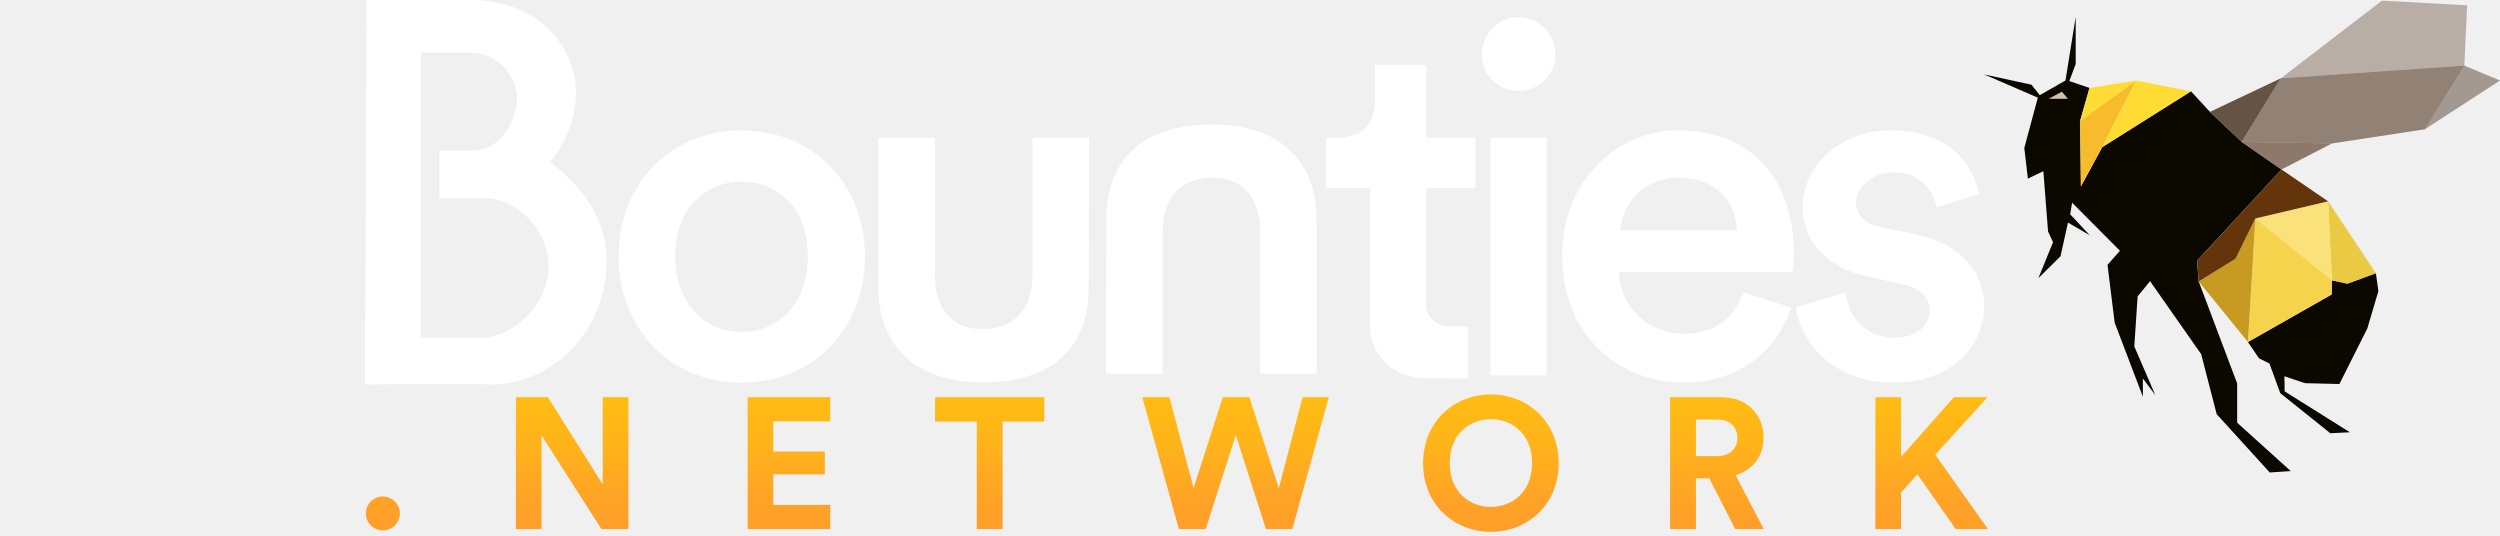
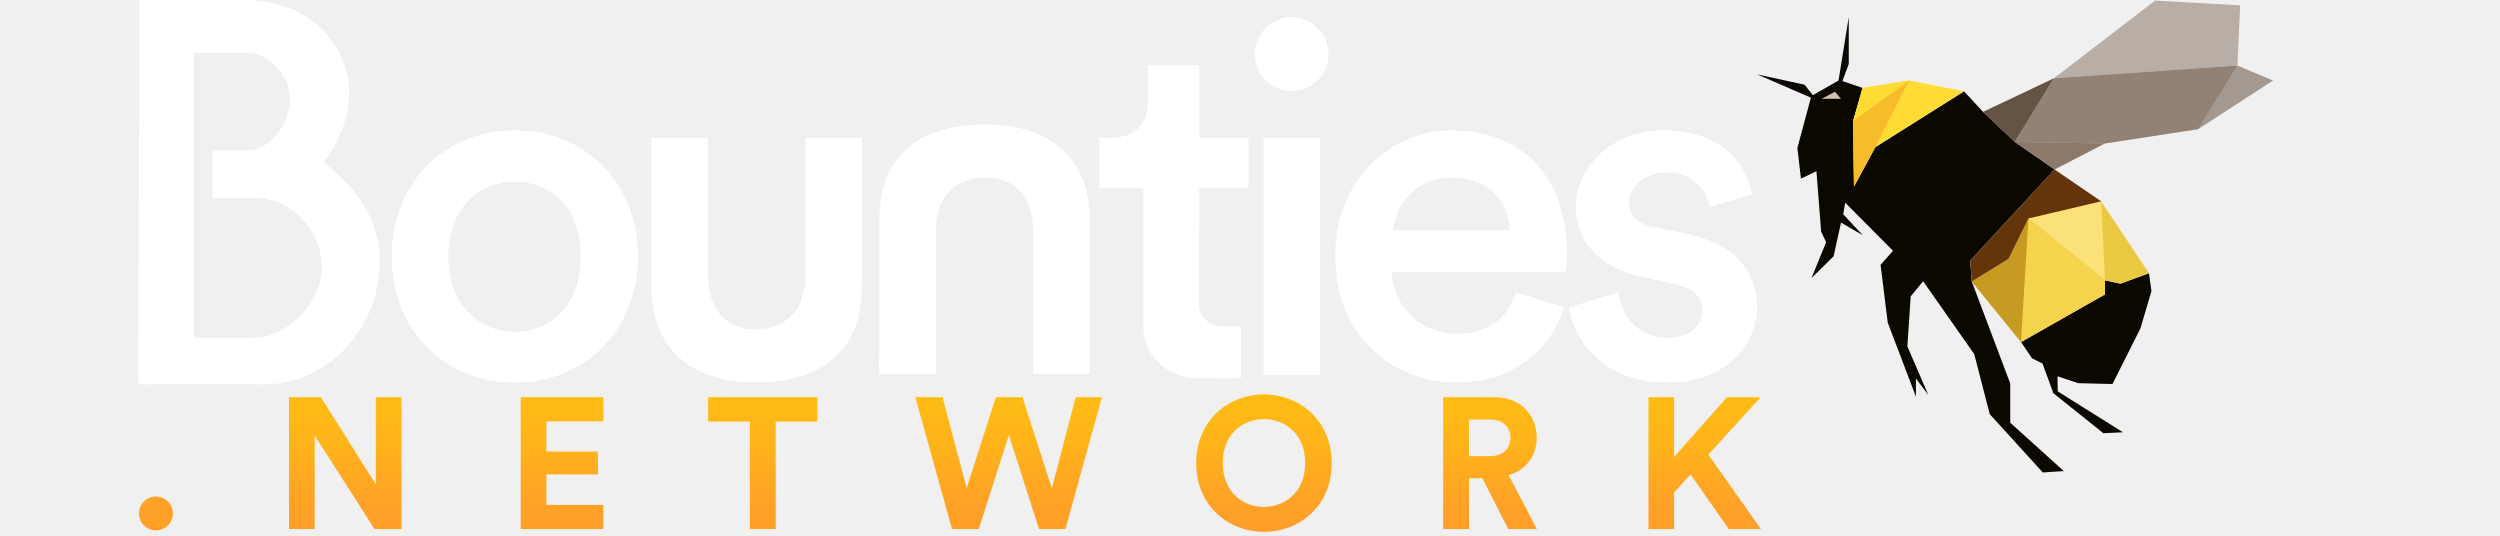
- <svg xmlns="http://www.w3.org/2000/svg" version="1.1" id="Layer_1" x="0px" y="0px" width="661px" height="141.698px" viewBox="-60 0 661 141.698" enable-background="new -60 0 661 141.698" xml:space="preserve">
-   <path fill="#FFFFFF" d="M168.681,67.754c0,19.34-13.794,33.414-32.622,33.414c-18.693,0-32.494-14.053-32.494-33.414  c0-19.218,13.784-33.271,32.494-33.271C154.884,34.483,168.681,48.538,168.681,67.754z M153.596,67.754  c0-13.022-8.253-19.733-17.535-19.733c-9.156,0-17.538,6.711-17.538,19.733c0,13.025,8.382,19.988,17.538,19.988  C145.34,87.742,153.596,80.906,153.596,67.754z" />
-   <path fill="#FFFFFF" d="M199.798,101.078c-19.259,0-27.573-11.147-27.573-25.072V36.415h14.944v36.298  c0,7.736,3.616,14.317,12.64,14.317c8.641,0,13.152-5.802,13.152-14.05V36.415h14.96l-0.072,39.694  C227.853,90.115,220.074,101.078,199.798,101.078z" />
-   <path fill="#FFFFFF" d="M317.092,36.415h13.025v13.282h-13.025l-0.099,30.593c0,3,2.299,6.023,6.154,6.023  c2.746,0,1.5,0,4.954,0.046v13.611c-2.328,0.178-6.323,0-11.734,0c-7.143,0-14.094-5.411-14.094-13.787l-0.018-36.498H290.65V36.402  h3.235c6.705,0,9.68-4.253,9.68-9.798v-9.406h13.532L317.092,36.415L317.092,36.415z" />
-   <path fill="#FFFFFF" d="M341.443,4.56c5.403,0,9.805,4.388,9.805,9.804c0,5.415-4.399,9.671-9.805,9.671  c-5.3,0-9.679-4.248-9.679-9.671C331.769,8.945,336.153,4.56,341.443,4.56z M334.093,99.223V36.415h14.843v62.808H334.093  L334.093,99.223z" />
-   <path fill="#FFFFFF" d="M413.526,81.295c-3.347,10.956-13.28,19.853-28.371,19.853c-17.022,0-32.112-12.372-32.112-33.661  c0-19.851,14.688-33.012,30.562-33.012c19.348,0,30.691,12.77,30.691,32.621c0,2.453-0.256,4.508-0.386,4.774h-45.912  c0.403,9.546,7.88,16.374,17.167,16.374c9.033,0,13.674-4.778,15.737-10.96L413.526,81.295z M399.213,60.918  c-0.26-7.355-5.16-13.932-15.481-13.932c-9.412,0-14.847,7.223-15.347,13.932H399.213z" />
-   <path fill="#FFFFFF" d="M452.063,54.754c-0.591-3.058-3.262-9.199-11.646-9.199c-5.287,0-9.731,4.016-9.731,7.888  c0,3.348,2.453,5.802,6.315,6.571l9.537,1.925c11.862,2.58,18.061,9.798,18.061,19.083c0,9.544-7.726,20.123-23.73,20.123  c-18.179,0-25.253-12.764-26.021-19.864l13.119-4.009c0.509,5.669,4.789,12.034,12.795,12.034c6.19,0,9.41-3.351,9.41-7.223  c0-3.354-2.319-5.934-7.351-6.97l-9.286-2.062c-11.095-2.457-16.897-9.684-16.897-18.311c0-10.977,10.045-20.256,23.07-20.256  c20.205,0,22.895,14.385,23.592,16.848" />
-   <path fill="#FFFFFF" d="M260.571,32.914c19.258,0,27.571,11.146,27.571,25.071v40.858h-14.949V61.278  c0-7.733-3.612-14.315-12.631-14.315c-8.641,0-13.16,5.803-13.16,14.05V98.84h-14.959l0.078-40.968  C232.508,43.88,240.293,32.914,260.571,32.914z" />
-   <path fill="#FFFFFF" d="M64.194,0.001c19.454,0,28.105,13.523,28.105,24.6c0,10.694-6.832,18.25-6.832,18.25  c6.469,5.075,14.944,13.185,14.944,26.3c0,17.143-13.16,32.486-30.774,32.486c-11.556-0.225-33.054,0-33.054,0  C36.506,94.357,36.537,97.86,36.926,0L64.194,0.001L64.194,0.001z M61.237,39.826h3.529c7.932,0,11.901-8.243,11.901-13.857  c0-5.147-4.505-12.041-12.035-12.041H51.285v25.897v0.344v12.151c0,0,0,32.767,0,36.941c0-0.005,9.095,0.087,16.511,0  c7.906-0.226,17.4-8.963,17.264-18.952c-0.132-9.827-8.59-17.903-17.019-17.903l-11.89-0.045V39.826H61.237L61.237,39.826z" />
-   <path fill="#FFFFFF" d="M452.063,54.754" />
+ <svg xmlns="http://www.w3.org/2000/svg" version="1.1" id="Layer_1" x="0px" y="0px" width="661px" height="141.699px" viewBox="0 0 661 141.699" enable-background="new 0 0 661 141.699" xml:space="preserve">
+   <path fill="#FFFFFF" d="M168.681,67.754c0,19.339-13.794,33.414-32.622,33.414c-18.693,0-32.494-14.053-32.494-33.414  c0-19.218,13.784-33.271,32.494-33.271C154.884,34.483,168.681,48.538,168.681,67.754z M153.596,67.754  c0-13.022-8.253-19.733-17.535-19.733c-9.156,0-17.538,6.711-17.538,19.733c0,13.025,8.382,19.988,17.538,19.988  C145.34,87.742,153.596,80.906,153.596,67.754z" />
+   <path fill="#FFFFFF" d="M199.798,101.078c-19.259,0-27.573-11.146-27.573-25.072v-39.59h14.944v36.297  c0,7.736,3.616,14.318,12.64,14.318c8.641,0,13.152-5.803,13.152-14.051V36.415h14.96l-0.072,39.694  C227.853,90.115,220.074,101.078,199.798,101.078z" />
+   <path fill="#FFFFFF" d="M317.092,36.415h13.025v13.282h-13.025l-0.099,30.593c0,3,2.299,6.022,6.154,6.022  c2.745,0,1.5,0,4.953,0.046V99.97c-2.327,0.178-6.322,0-11.733,0c-7.144,0-14.094-5.411-14.094-13.787l-0.018-36.498H290.65V36.402  h3.235c6.705,0,9.68-4.253,9.68-9.798v-9.406h13.532L317.092,36.415L317.092,36.415z" />
+   <path fill="#FFFFFF" d="M341.443,4.56c5.402,0,9.805,4.388,9.805,9.804c0,5.415-4.399,9.671-9.805,9.671  c-5.301,0-9.68-4.248-9.68-9.671C331.769,8.945,336.153,4.56,341.443,4.56z M334.093,99.223V36.415h14.843v62.808H334.093  L334.093,99.223z" />
+   <path fill="#FFFFFF" d="M413.526,81.294c-3.348,10.957-13.28,19.854-28.371,19.854c-17.022,0-32.112-12.372-32.112-33.661  c0-19.851,14.688-33.012,30.562-33.012c19.348,0,30.69,12.77,30.69,32.621c0,2.453-0.256,4.508-0.386,4.774h-45.912  c0.403,9.545,7.88,16.373,17.167,16.373c9.033,0,13.674-4.777,15.737-10.959L413.526,81.294z M399.213,60.918  c-0.26-7.355-5.16-13.932-15.48-13.932c-9.412,0-14.848,7.223-15.348,13.932H399.213z" />
+   <path fill="#FFFFFF" d="M452.062,54.754c-0.591-3.058-3.262-9.199-11.646-9.199c-5.287,0-9.731,4.016-9.731,7.888  c0,3.348,2.453,5.802,6.315,6.571l9.537,1.925c11.862,2.58,18.061,9.798,18.061,19.083c0,9.544-7.726,20.123-23.729,20.123  c-18.179,0-25.253-12.765-26.021-19.864l13.119-4.009c0.509,5.669,4.789,12.034,12.795,12.034c6.19,0,9.41-3.352,9.41-7.223  c0-3.354-2.319-5.935-7.351-6.971l-9.286-2.062c-11.095-2.457-16.897-9.683-16.897-18.31c0-10.977,10.045-20.256,23.07-20.256  c20.205,0,22.895,14.385,23.592,16.848" />
+   <path fill="#FFFFFF" d="M260.571,32.914c19.258,0,27.571,11.146,27.571,25.071v40.858h-14.949V61.278  c0-7.733-3.612-14.315-12.631-14.315c-8.641,0-13.16,5.803-13.16,14.05v37.826h-14.959l0.078-40.967  C232.508,43.88,240.293,32.914,260.571,32.914z" />
+   <path fill="#FFFFFF" d="M64.194,0.001c19.454,0,28.105,13.523,28.105,24.6c0,10.694-6.832,18.25-6.832,18.25  c6.469,5.075,14.944,13.185,14.944,26.3c0,17.144-13.16,32.486-30.774,32.486c-11.556-0.226-33.054,0-33.054,0  C36.506,94.357,36.537,97.86,36.926,0L64.194,0.001L64.194,0.001z M61.237,39.826h3.529c7.932,0,11.901-8.243,11.901-13.857  c0-5.146-4.505-12.041-12.035-12.041H51.285v25.897v0.344V52.32c0,0,0,32.768,0,36.941c0-0.006,9.095,0.087,16.511,0  c7.906-0.227,17.4-8.963,17.264-18.952c-0.132-9.827-8.59-17.903-17.019-17.903l-11.89-0.045V39.826H61.237L61.237,39.826z" />
+   <path fill="#FFFFFF" d="M452.062,54.754" />
  <g>
-     <polygon fill="#0B0800" points="487.867,53.591 500.508,66.308 497.223,70.036 499.119,85.307 506.574,104.895 506.574,100.073    509.864,104.458 504.309,91.593 505.187,78.365 508.474,74.348 521.994,93.642 526.089,109.502 540.121,124.922 545.676,124.557    531.508,111.766 531.508,101.39 521.338,74.421 520.899,68.938 543.231,44.812 532.712,37.523 524.308,29.58 519.29,24.137    495.832,38.9 490.189,49.303 489.985,31.957 492.47,23.26 487.136,21.433 488.815,16.9 488.815,4.478 486.11,21.286    479.312,25.161 477.119,22.394 464.591,19.673 478.803,25.818 475.223,39.12 476.171,47.232 480.265,45.26 481.506,61.191    482.823,64.042 478.949,73.543 484.796,67.769 486.77,58.852 492.543,62.214 487.354,56.66  " />
-     <polygon fill="#0B0800" points="534.348,90.426 537.27,94.737 540.048,96.127 542.899,103.946 556.126,114.542 561.315,114.296    544.068,103.482 543.996,99.488 549.477,101.314 558.538,101.534 565.921,86.845 568.844,76.978 568.185,72.228 560.657,75.004    556.565,74.127 556.492,77.855  " />
+     <polygon fill="#0B0800" points="487.867,53.591 500.508,66.308 497.223,70.036 499.119,85.307 506.574,104.895 506.574,100.074    509.864,104.458 504.309,91.593 505.188,78.365 508.474,74.348 521.994,93.642 526.089,109.501 540.121,124.921 545.676,124.557    531.508,111.766 531.508,101.39 521.338,74.421 520.899,68.938 543.231,44.812 532.712,37.523 524.308,29.58 519.29,24.137    495.832,38.9 490.189,49.303 489.985,31.957 492.47,23.26 487.136,21.433 488.815,16.9 488.815,4.478 486.11,21.286    479.312,25.161 477.119,22.394 464.591,19.673 478.803,25.818 475.223,39.12 476.171,47.232 480.265,45.26 481.506,61.191    482.823,64.042 478.949,73.542 484.796,67.769 486.77,58.852 492.543,62.214 487.354,56.66  " />
+     <polygon fill="#0B0800" points="534.348,90.425 537.27,94.737 540.048,96.126 542.899,103.946 556.126,114.542 561.315,114.296    544.068,103.482 543.996,99.488 549.477,101.314 558.538,101.535 565.921,86.845 568.844,76.978 568.185,72.228 560.657,75.003    556.565,74.126 556.492,77.855  " />
+     <polygon fill="#FEDC33" points="504.747,21.286 519.29,24.137 495.832,38.9 490.189,49.303 489.985,31.957 492.47,23.26  " />
    <polygon fill="#F7BC2C" points="490.189,49.303 495.832,38.9 504.747,21.286 489.985,31.957  " />
-     <polygon fill="#FEDC33" points="504.747,21.286 519.29,24.137 495.832,38.9  " />
    <polygon fill="#FEDC33" points="489.985,31.957 504.747,21.286 492.47,23.26  " />
-     <polygon fill="#EACA42" points="555.542,53.226 568.185,72.228 560.657,75.004 556.565,74.127  " />
-     <polygon fill="#FBE179" points="555.542,53.226 556.565,74.127 536.32,57.757  " />
-     <polygon fill="#F6D34C" points="536.32,57.757 534.348,90.426 556.492,77.855 556.565,74.127  " />
-     <polygon fill="#C79B22" points="536.32,57.757 534.348,90.426 521.338,74.421 531.059,68.427  " />
+     <polygon fill="#EACA42" points="555.542,53.226 568.185,72.228 560.657,75.003 556.565,74.126 556.492,77.855 534.348,90.425    521.338,74.421 531.059,68.427 536.32,57.757  " />
+     <polygon fill="#FBE179" points="555.542,53.226 556.565,74.126 536.32,57.757  " />
+     <polygon fill="#F6D34C" points="536.32,57.757 534.348,90.425 556.492,77.855 556.565,74.126  " />
+     <polygon fill="#C79B22" points="536.32,57.757 534.348,90.425 521.338,74.421 531.059,68.427  " />
    <polygon fill="#64350B" points="555.542,53.226 536.32,57.757 531.059,68.427 521.338,74.421 520.899,68.938 543.231,44.812  " />
    <polygon opacity="0.9" fill="#554130" enable-background="new    " points="543.041,20.703 524.308,29.58 532.712,37.523  " />
    <polygon opacity="0.9" fill="#826C5B" enable-background="new    " points="556.565,37.923 532.712,37.523 543.231,44.812  " />
    <polygon opacity="0.5" fill="#554130" enable-background="new    " points="556.565,37.923 532.712,37.523 543.041,20.703    591.572,17.341 581.194,34.15  " />
    <polygon opacity="0.5" fill="#554130" enable-background="new    " points="581.194,34.15 591.572,17.341 601,21.286  " />
    <polygon opacity="0.5" fill="#826C5B" enable-background="new    " points="543.041,20.703 569.794,0.165 592.304,1.407    591.572,17.341  " />
    <polygon opacity="0.5" fill="#826C5B" enable-background="new    " points="556.565,37.923 532.712,37.523 543.041,20.703    591.572,17.341 581.194,34.15  " />
    <polygon fill="#D2C2AB" points="485.16,24.247 486.77,26.12 481.668,26.12  " />
  </g>
  <g>
-     <linearGradient id="SVGID_1_" gradientUnits="userSpaceOnUse" x1="-66.772" y1="644.747" x2="-66.772" y2="688.025" gradientTransform="matrix(1 0 0 1 108 -542.1582)">
+     <linearGradient id="SVGID_1_" gradientUnits="userSpaceOnUse" x1="-120.77" y1="-538.049" x2="-120.77" y2="-581.327" gradientTransform="matrix(1 0 0 -1 162 -435.46)">
      <stop offset="0" style="stop-color:#FFBE12" />
      <stop offset="0.388" style="stop-color:#FFB21B" />
      <stop offset="0.463" style="stop-color:#FFAD1F" />
      <stop offset="0.724" style="stop-color:#FFA127" />
      <stop offset="0.984" style="stop-color:#FF9D2A" />
    </linearGradient>
-     <path fill="url(#SVGID_1_)" d="M41.205,131.276c2.506,0,4.523,2.018,4.523,4.477c0,2.456-2.018,4.474-4.523,4.474   c-2.46,0-4.475-2.018-4.475-4.474C36.73,133.294,38.744,131.276,41.205,131.276z" />
-     <linearGradient id="SVGID_2_" gradientUnits="userSpaceOnUse" x1="-16.716" y1="644.752" x2="-16.716" y2="688.022" gradientTransform="matrix(1 0 0 1 108 -542.1582)">
+     <path fill="url(#SVGID_1_)" d="M41.205,131.276c2.506,0,4.523,2.019,4.523,4.478c0,2.455-2.018,4.474-4.523,4.474   c-2.46,0-4.475-2.019-4.475-4.474C36.73,133.294,38.744,131.276,41.205,131.276z" />
+     <linearGradient id="SVGID_2_" gradientUnits="userSpaceOnUse" x1="-70.715" y1="-538.054" x2="-70.715" y2="-581.324" gradientTransform="matrix(1 0 0 -1 162 -435.46)">
      <stop offset="0" style="stop-color:#FFBE12" />
      <stop offset="0.388" style="stop-color:#FFB21B" />
      <stop offset="0.463" style="stop-color:#FFAD1F" />
      <stop offset="0.724" style="stop-color:#FFA127" />
      <stop offset="0.984" style="stop-color:#FF9D2A" />
    </linearGradient>
-     <path fill="url(#SVGID_2_)" d="M99.028,139.883l-15.832-24.734v24.734h-6.785v-34.861h8.456l14.505,23.061v-23.061h6.785v34.861   H99.028z" />
-     <linearGradient id="SVGID_3_" gradientUnits="userSpaceOnUse" x1="40.593" y1="644.752" x2="40.593" y2="688.022" gradientTransform="matrix(1 0 0 1 108 -542.1582)">
+     <path fill="url(#SVGID_2_)" d="M99.028,139.882l-15.832-24.733v24.733h-6.785v-34.86h8.456l14.505,23.062v-23.062h6.785v34.86   H99.028z" />
+     <linearGradient id="SVGID_3_" gradientUnits="userSpaceOnUse" x1="-13.406" y1="-538.054" x2="-13.406" y2="-581.325" gradientTransform="matrix(1 0 0 -1 162 -435.46)">
      <stop offset="0" style="stop-color:#FFBE12" />
      <stop offset="0.388" style="stop-color:#FFB21B" />
      <stop offset="0.463" style="stop-color:#FFAD1F" />
      <stop offset="0.724" style="stop-color:#FFA127" />
      <stop offset="0.984" style="stop-color:#FF9D2A" />
    </linearGradient>
-     <path fill="url(#SVGID_3_)" d="M137.678,139.883v-34.861h21.832v6.394h-15.045v7.964h13.619v6.049h-13.619v8.063h15.045v6.392   H137.678L137.678,139.883z" />
-     <linearGradient id="SVGID_4_" gradientUnits="userSpaceOnUse" x1="93.672" y1="644.753" x2="93.672" y2="688.022" gradientTransform="matrix(1 0 0 1 108 -542.1582)">
+     <path fill="url(#SVGID_3_)" d="M137.678,139.882v-34.86h21.832v6.394h-15.045v7.965h13.619v6.049h-13.619v8.062h15.045v6.393   h-21.832V139.882z" />
+     <linearGradient id="SVGID_4_" gradientUnits="userSpaceOnUse" x1="39.672" y1="-538.055" x2="39.672" y2="-581.323" gradientTransform="matrix(1 0 0 -1 162 -435.46)">
      <stop offset="0" style="stop-color:#FFBE12" />
      <stop offset="0.388" style="stop-color:#FFB21B" />
      <stop offset="0.463" style="stop-color:#FFAD1F" />
      <stop offset="0.724" style="stop-color:#FFA127" />
      <stop offset="0.984" style="stop-color:#FF9D2A" />
    </linearGradient>
-     <path fill="url(#SVGID_4_)" d="M205.091,111.463v28.42h-6.834v-28.42h-11.016v-6.441h28.862v6.441H205.091z" />
-     <linearGradient id="SVGID_5_" gradientUnits="userSpaceOnUse" x1="158.677" y1="644.754" x2="158.677" y2="688.021" gradientTransform="matrix(1 0 0 1 108 -542.1582)">
+     <path fill="url(#SVGID_4_)" d="M205.091,111.462v28.42h-6.834v-28.42h-11.016v-6.44h28.862v6.44H205.091z" />
+     <linearGradient id="SVGID_5_" gradientUnits="userSpaceOnUse" x1="104.677" y1="-538.056" x2="104.677" y2="-581.324" gradientTransform="matrix(1 0 0 -1 162 -435.46)">
      <stop offset="0" style="stop-color:#FFBE12" />
      <stop offset="0.388" style="stop-color:#FFB21B" />
      <stop offset="0.463" style="stop-color:#FFAD1F" />
      <stop offset="0.724" style="stop-color:#FFA127" />
      <stop offset="0.984" style="stop-color:#FF9D2A" />
    </linearGradient>
-     <path fill="url(#SVGID_5_)" d="M284.405,105.021h6.932l-9.638,34.859h-6.984l-7.966-24.829l-7.967,24.829h-7.078l-9.688-34.859   h7.178l6.393,23.995l7.72-23.995h7.03l7.771,24.092L284.405,105.021z" />
-     <linearGradient id="SVGID_6_" gradientUnits="userSpaceOnUse" x1="226.19" y1="644.751" x2="226.19" y2="688.022" gradientTransform="matrix(1 0 0 1 108 -542.1582)">
+     <path fill="url(#SVGID_5_)" d="M284.405,105.021h6.932l-9.638,34.859h-6.984l-7.966-24.83l-7.967,24.83h-7.078l-9.688-34.859h7.178   l6.393,23.995l7.72-23.995h7.03l7.771,24.092L284.405,105.021z" />
+     <linearGradient id="SVGID_6_" gradientUnits="userSpaceOnUse" x1="172.191" y1="-538.053" x2="172.191" y2="-581.324" gradientTransform="matrix(1 0 0 -1 162 -435.46)">
      <stop offset="0" style="stop-color:#FFBE12" />
      <stop offset="0.388" style="stop-color:#FFB21B" />
      <stop offset="0.463" style="stop-color:#FFAD1F" />
      <stop offset="0.724" style="stop-color:#FFA127" />
      <stop offset="0.984" style="stop-color:#FF9D2A" />
    </linearGradient>
-     <path fill="url(#SVGID_6_)" d="M334.166,104.281c9.491,0,17.947,6.934,17.947,18.193c0,11.21-8.456,18.145-17.947,18.145   c-9.438,0-17.898-6.935-17.898-18.145C316.268,111.215,324.728,104.281,334.166,104.281z M334.166,134.031   c5.41,0,10.917-3.738,10.917-11.605s-5.506-11.604-10.917-11.604c-5.359,0-10.866,3.737-10.866,11.604   C323.3,130.294,328.807,134.031,334.166,134.031z" />
-     <linearGradient id="SVGID_7_" gradientUnits="userSpaceOnUse" x1="285.959" y1="644.752" x2="285.959" y2="688.022" gradientTransform="matrix(1 0 0 1 108 -542.1582)">
+     <path fill="url(#SVGID_6_)" d="M334.166,104.281c9.491,0,17.947,6.934,17.947,18.193c0,11.21-8.456,18.145-17.947,18.145   c-9.438,0-17.898-6.935-17.898-18.145C316.268,111.214,324.728,104.281,334.166,104.281z M334.166,134.031   c5.41,0,10.917-3.738,10.917-11.605c0-7.866-5.506-11.604-10.917-11.604c-5.359,0-10.866,3.737-10.866,11.604   C323.3,130.294,328.807,134.031,334.166,134.031z" />
+     <linearGradient id="SVGID_7_" gradientUnits="userSpaceOnUse" x1="231.959" y1="-538.054" x2="231.959" y2="-581.324" gradientTransform="matrix(1 0 0 -1 162 -435.46)">
      <stop offset="0" style="stop-color:#FFBE12" />
      <stop offset="0.388" style="stop-color:#FFB21B" />
      <stop offset="0.463" style="stop-color:#FFAD1F" />
      <stop offset="0.724" style="stop-color:#FFA127" />
      <stop offset="0.984" style="stop-color:#FF9D2A" />
    </linearGradient>
-     <path fill="url(#SVGID_7_)" d="M391.943,126.458h-3.539v13.425h-6.836v-34.861h13.622c6.784,0,11.112,4.672,11.112,10.718   c0,4.868-2.853,8.557-7.425,9.885l7.473,14.259h-7.571L391.943,126.458z M393.909,120.607c3.442,0,5.46-1.966,5.46-4.819   c0-2.947-2.018-4.865-5.46-4.865h-5.507v9.686L393.909,120.607L393.909,120.607z" />
-     <linearGradient id="SVGID_8_" gradientUnits="userSpaceOnUse" x1="342.728" y1="644.754" x2="342.728" y2="688.021" gradientTransform="matrix(1 0 0 1 108 -542.1582)">
+     <path fill="url(#SVGID_7_)" d="M391.943,126.458h-3.539v13.424h-6.836v-34.86h13.622c6.783,0,11.111,4.672,11.111,10.718   c0,4.868-2.853,8.557-7.425,9.885l7.473,14.26h-7.57L391.943,126.458z M393.909,120.607c3.441,0,5.46-1.966,5.46-4.818   c0-2.947-2.019-4.865-5.46-4.865h-5.507v9.686L393.909,120.607L393.909,120.607z" />
+     <linearGradient id="SVGID_8_" gradientUnits="userSpaceOnUse" x1="288.728" y1="-538.056" x2="288.728" y2="-581.324" gradientTransform="matrix(1 0 0 -1 162 -435.46)">
      <stop offset="0" style="stop-color:#FFBE12" />
      <stop offset="0.388" style="stop-color:#FFB21B" />
      <stop offset="0.463" style="stop-color:#FFAD1F" />
      <stop offset="0.724" style="stop-color:#FFA127" />
      <stop offset="0.984" style="stop-color:#FF9D2A" />
    </linearGradient>
-     <path fill="url(#SVGID_8_)" d="M446.967,125.425l-4.328,4.771v9.686h-6.785v-34.859h6.785v15.782l13.965-15.782h8.899   l-13.816,15.191l13.915,19.668h-8.507L446.967,125.425z" />
+     <path fill="url(#SVGID_8_)" d="M446.967,125.425l-4.328,4.771v9.687h-6.785v-34.859h6.785v15.782l13.965-15.782h8.899   l-13.816,15.191l13.915,19.668h-8.507L446.967,125.425z" />
  </g>
</svg>
